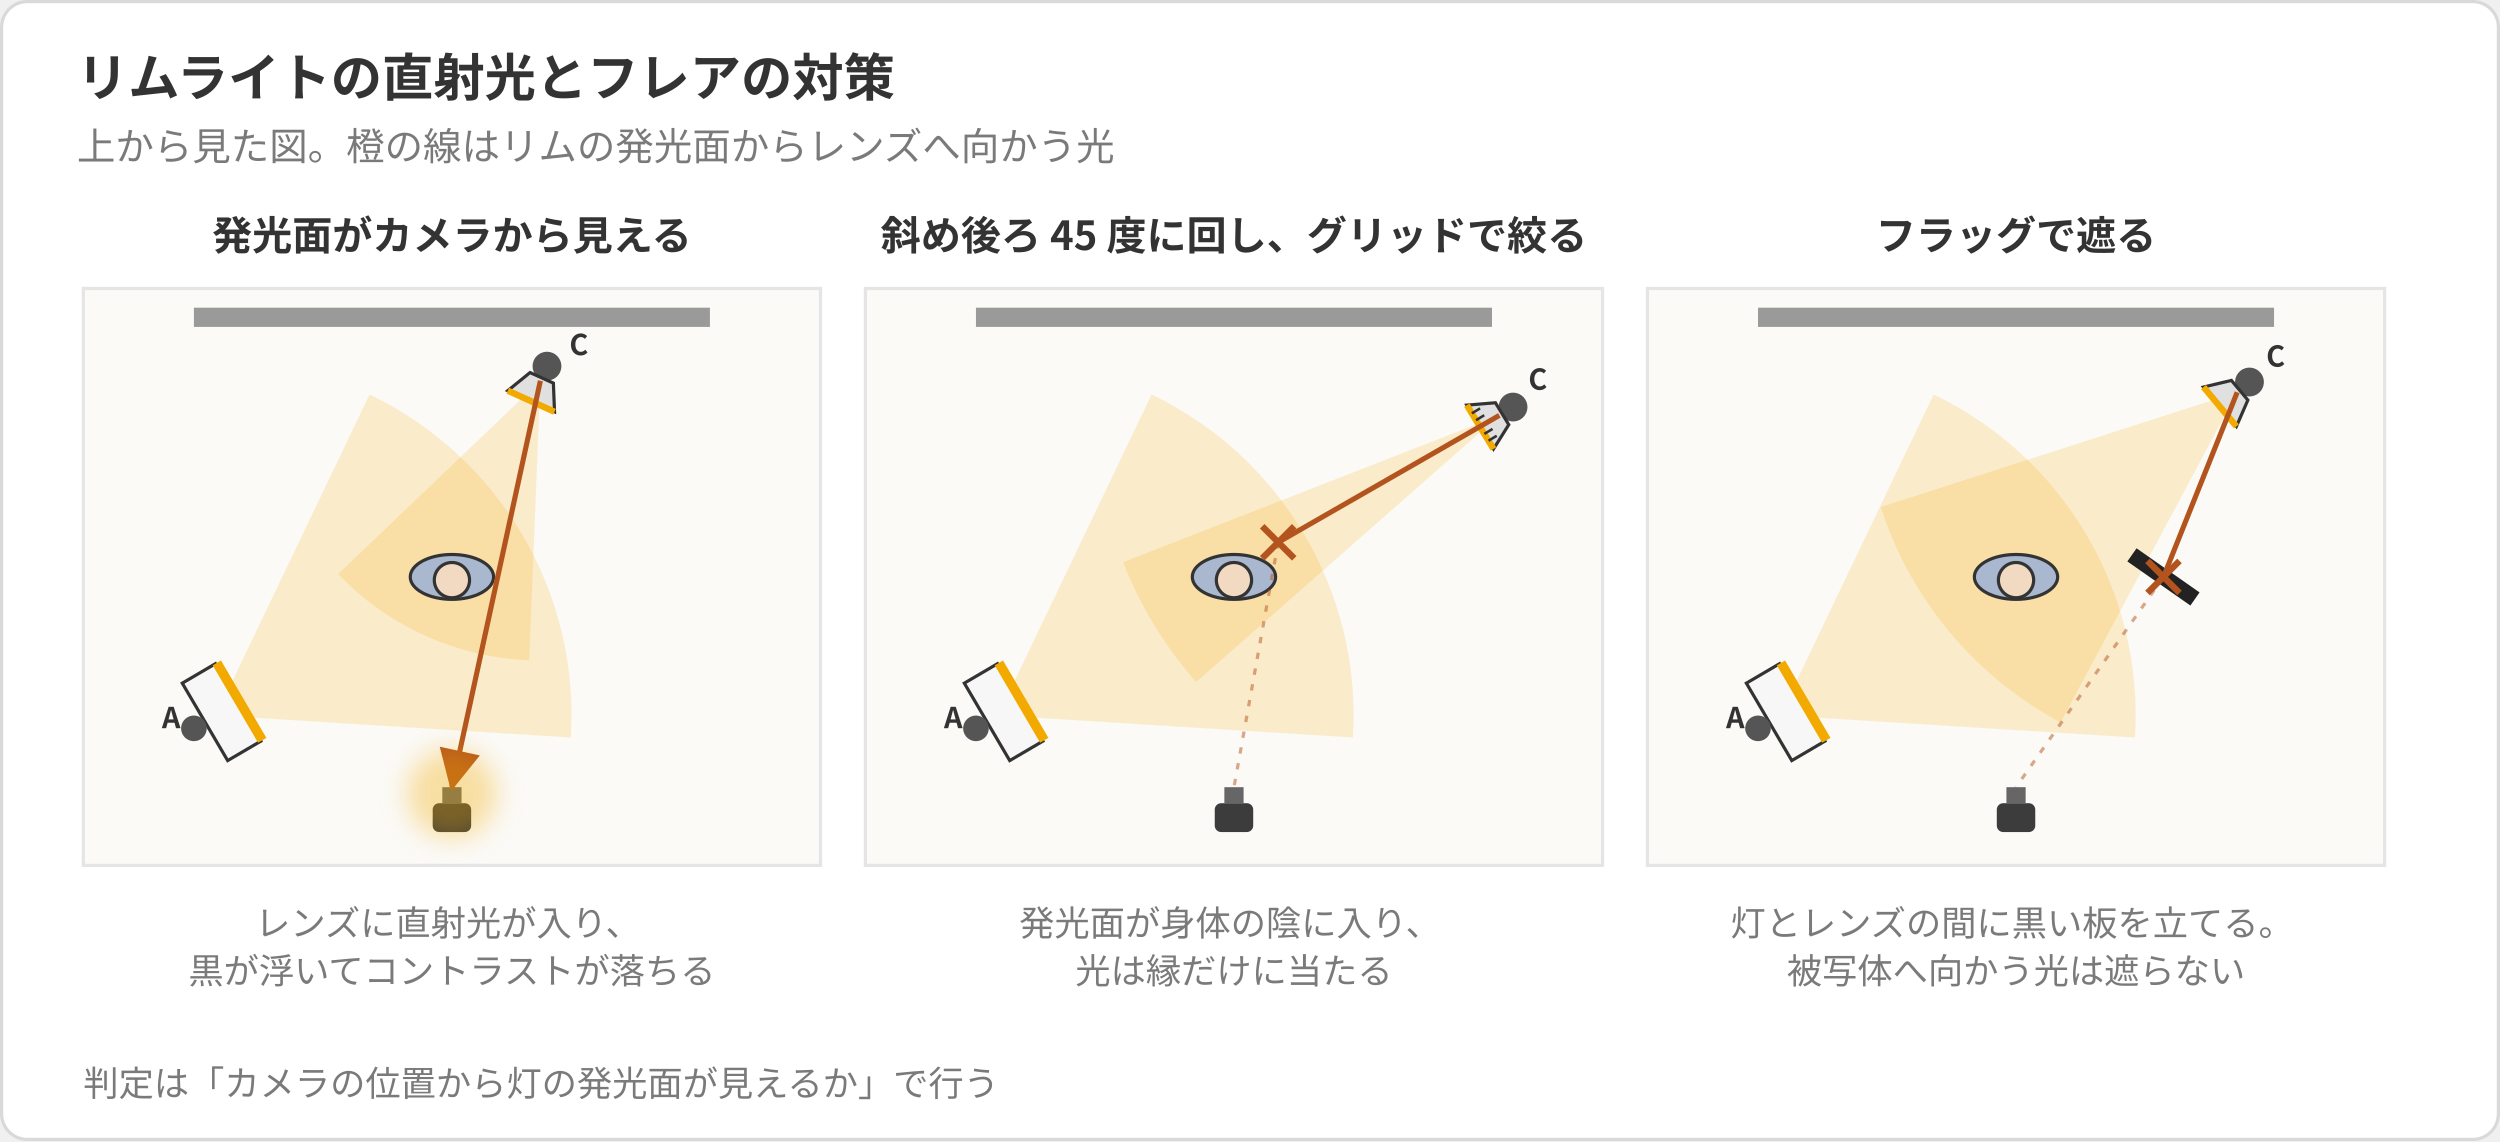
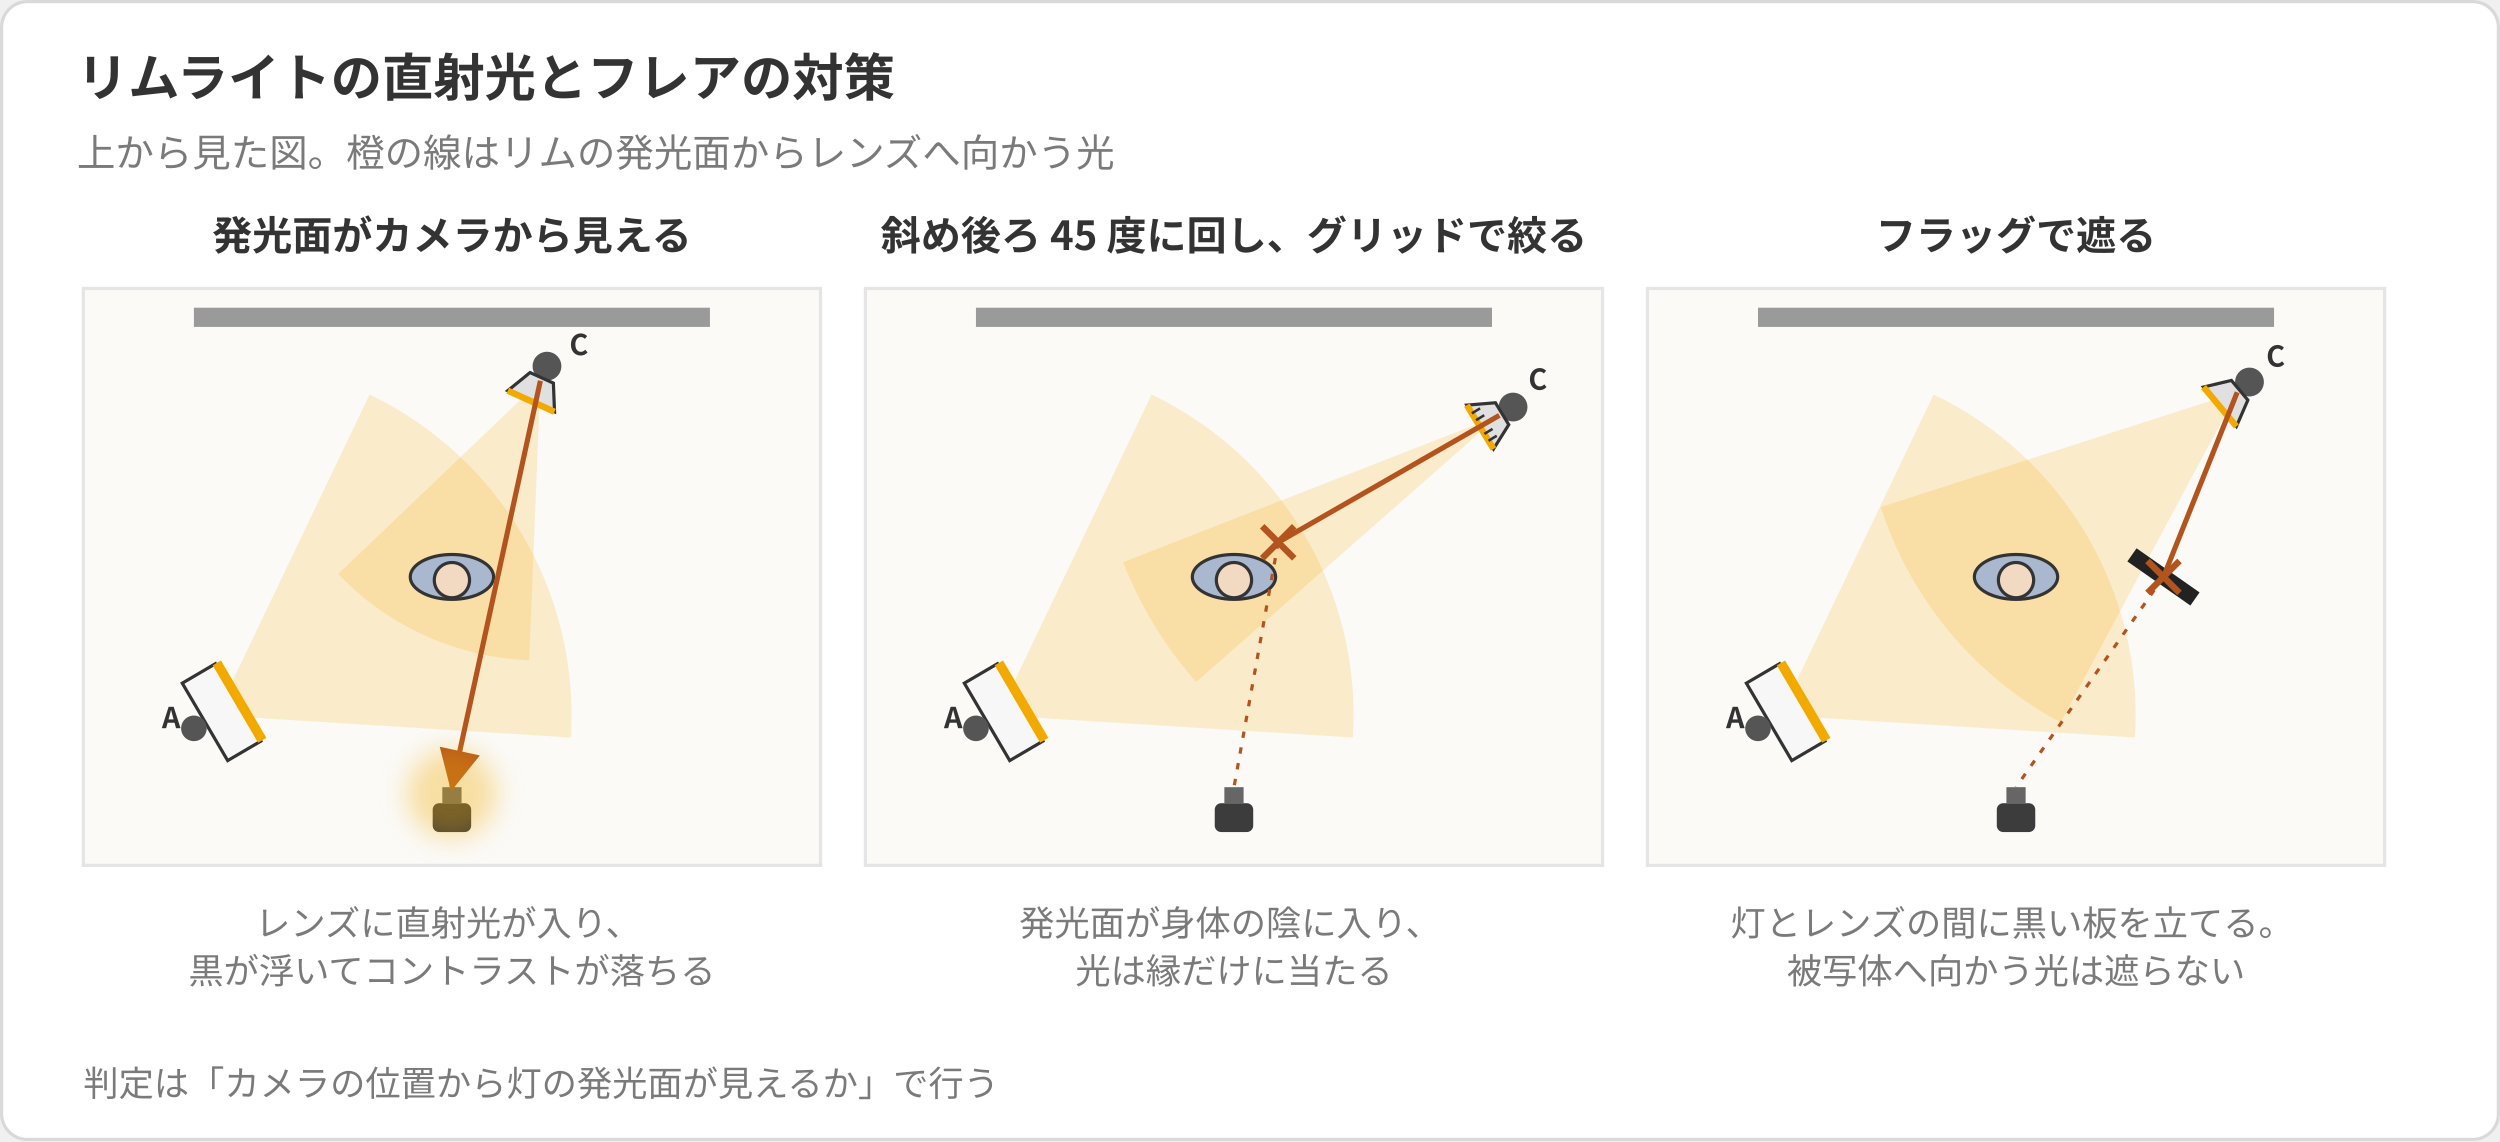
<svg xmlns="http://www.w3.org/2000/svg" viewBox="0 0 780 356" width="780" height="356" role="img" aria-label="リムライトの直射光とフレアの対策">
  <defs>
-     <marker id="arrow" viewBox="0 0 10 10" refX="9" refY="5" markerWidth="8" markerHeight="8" orient="auto-start-reverse">
-       <path d="M0,0 L10,5 L0,10 Z" fill="#7a7a7a" />
-     </marker>
-     <marker id="arrow-ink" viewBox="0 0 10 10" refX="9" refY="5" markerWidth="8" markerHeight="8" orient="auto-start-reverse">
-       <path d="M0,0 L10,5 L0,10 Z" fill="#333333" />
-     </marker>
-     <marker id="arrow-light" viewBox="0 0 10 10" refX="9" refY="5" markerWidth="8" markerHeight="8" orient="auto-start-reverse">
-       <path d="M0,0 L10,5 L0,10 Z" fill="#f2a900" />
-     </marker>
-     <marker id="arrow-brown" viewBox="0 0 10 10" refX="9" refY="5" markerWidth="8" markerHeight="8" orient="auto-start-reverse">
-       <path d="M0,0 L10,5 L0,10 Z" fill="#b3541e" />
-     </marker>
    <filter id="blur" x="-30%" y="-30%" width="160%" height="160%">
      <feGaussianBlur stdDeviation="4" />
    </filter>
+     <marker id="arrow1" viewBox="0 0 10 10" refX="9" refY="5" markerWidth="8" markerHeight="8" orient="auto-start-reverse">
+       <path d="M0,0 L10,5 L0,10 Z" fill="#b3541e" />
+     </marker>
  </defs>
  <rect x="0.5" y="0.5" width="779" height="355" rx="8" fill="#ffffff" stroke="#d9d9d9" />
  <text x="24.0" y="30.0" font-family="'Noto Sans JP','Noto Sans CJK JP','Hiragino Sans','Yu Gothic','Meiryo',sans-serif" font-size="16" text-anchor="start" fill="#333333" font-weight="bold">
    <tspan x="24.0" dy="0">リムライトの直射光とフレアの対策</tspan>
  </text>
-   <text x="24.0" y="50.0" font-family="'Noto Sans JP','Noto Sans CJK JP','Hiragino Sans','Yu Gothic','Meiryo',sans-serif" font-size="12" text-anchor="start" fill="#7a7a7a" font-weight="normal">
+   <text x="24.0" y="52.0" font-family="'Noto Sans JP','Noto Sans CJK JP','Hiragino Sans','Yu Gothic','Meiryo',sans-serif" font-size="12" text-anchor="start" fill="#7a7a7a" font-weight="normal">
    <tspan x="24.0" dy="0">上から見た図。橙の線はリムの発光面からレンズへ向かう光</tspan>
  </text>
  <text x="141.0" y="78.0" font-family="'Noto Sans JP','Noto Sans CJK JP','Hiragino Sans','Yu Gothic','Meiryo',sans-serif" font-size="12.5" text-anchor="middle" fill="#333333" font-weight="bold">
    <tspan x="141.0" dy="0">発光面がカメラから見える</tspan>
  </text>
-   <rect x="26" y="90" width="230" height="180" fill="#fbfaf7" stroke="#e5e5e5" />
-   <rect x="60.5" y="96" width="161.0" height="6" fill="#9a9a9a" />
+   <rect x="26.0" y="90.0" width="230.0" height="180.0" rx="0" fill="#fbfaf7" stroke="#e5e5e5" stroke-width="1" />
+   <rect x="60.5" y="96.0" width="161.0" height="6.0" rx="0" fill="#9a9a9a" stroke="none" stroke-width="0" />
  <path d="M67.4,223.2 L115.3,123.1 A110.9,110.9 0 0,1 178.1,230.1 Z" fill="#f2a900" opacity="0.18" />
  <path d="M168.6,118.8 L165.1,206.0 A87.3,87.3 0 0,1 105.5,179.1 Z" fill="#f2a900" opacity="0.18" />
  <ellipse cx="141.0" cy="180.0" rx="13" ry="7" fill="#a9b8cf" stroke="#333333" stroke-width="1" />
  <circle cx="141.0" cy="181.0" r="5.5" fill="#f1d9c2" stroke="#333333" stroke-width="1" />
  <rect x="135.0" y="250.6" width="12" height="9" rx="2" fill="#3c3c3c" />
  <rect x="138.0" y="245.6" width="6" height="5" fill="#666" />
  <g transform="translate(67.4,223.2) rotate(-30.4)">
    <rect x="-4" y="-14" width="12" height="28" fill="#f7f7f7" stroke="#333333" stroke-width="1" />
    <rect x="7" y="-14" width="3" height="28" fill="#f2a900" />
    <circle cx="-8" cy="0" r="4" fill="#555555" />
  </g>
  <text x="53.4" y="227.2" font-family="'Noto Sans JP','Noto Sans CJK JP','Hiragino Sans','Yu Gothic','Meiryo',sans-serif" font-size="9" text-anchor="middle" fill="#333333" font-weight="bold">
    <tspan x="53.4" dy="0">A</tspan>
  </text>
  <g transform="translate(168.6,118.8) rotate(114.3)">
    <circle cx="-5" cy="0" r="4.5" fill="#555555" />
    <path d="M-1,-4 L7,-8 L7,8 L-1,4 Z" fill="#e0e0e0" stroke="#333333" stroke-width="1" />
    <line x1="7" y1="-8" x2="7" y2="8" stroke="#f2a900" stroke-width="2" />
  </g>
  <text x="180.6" y="110.8" font-family="'Noto Sans JP','Noto Sans CJK JP','Hiragino Sans','Yu Gothic','Meiryo',sans-serif" font-size="9" text-anchor="middle" fill="#333333" font-weight="bold">
    <tspan x="180.6" dy="0">C</tspan>
  </text>
-   <line x1="168.6" y1="118.8" x2="141.0" y2="245.6" stroke="#b3541e" stroke-width="1.6" marker-end="url(#arrow-brown)" />
+   <line x1="168.6" y1="118.8" x2="141.0" y2="245.6" stroke="#b3541e" stroke-width="1.6" marker-end="url(#arrow1)" />
  <circle cx="141.0" cy="247.6" r="14" fill="#f2a900" opacity="0.35" filter="url(#blur)" />
  <text x="141.0" y="292.0" font-family="'Noto Sans JP','Noto Sans CJK JP','Hiragino Sans','Yu Gothic','Meiryo',sans-serif" font-size="11" text-anchor="middle" fill="#7a7a7a" font-weight="normal">
    <tspan x="141.0" dy="0">レンズに直射光が入り、</tspan>
    <tspan x="141.0" dy="14.9">黒が浮いてコントラストが落ちる</tspan>
  </text>
  <text x="385.0" y="78.0" font-family="'Noto Sans JP','Noto Sans CJK JP','Hiragino Sans','Yu Gothic','Meiryo',sans-serif" font-size="12.5" text-anchor="middle" fill="#333333" font-weight="bold">
    <tspan x="385.0" dy="0">斜め後ろ 45 度に回し、グリッドで絞る</tspan>
  </text>
-   <rect x="270" y="90" width="230" height="180" fill="#fbfaf7" stroke="#e5e5e5" />
-   <rect x="304.5" y="96" width="161.0" height="6" fill="#9a9a9a" />
+   <rect x="270.0" y="90.0" width="230.0" height="180.0" rx="0" fill="#fbfaf7" stroke="#e5e5e5" stroke-width="1" />
+   <rect x="304.5" y="96.0" width="161.0" height="6.0" rx="0" fill="#9a9a9a" stroke="none" stroke-width="0" />
  <path d="M311.4,223.2 L359.3,123.1 A110.9,110.9 0 0,1 422.1,230.1 Z" fill="#f2a900" opacity="0.18" />
  <path d="M467.8,129.6 L373.2,212.8 A126.0,126.0 0 0,1 350.4,175.4 Z" fill="#f2a900" opacity="0.18" />
  <ellipse cx="385.0" cy="180.0" rx="13" ry="7" fill="#a9b8cf" stroke="#333333" stroke-width="1" />
  <circle cx="385.0" cy="181.0" r="5.5" fill="#f1d9c2" stroke="#333333" stroke-width="1" />
  <rect x="379.0" y="250.6" width="12" height="9" rx="2" fill="#3c3c3c" />
  <rect x="382.0" y="245.6" width="6" height="5" fill="#666" />
  <g transform="translate(311.4,223.2) rotate(-30.4)">
    <rect x="-4" y="-14" width="12" height="28" fill="#f7f7f7" stroke="#333333" stroke-width="1" />
    <rect x="7" y="-14" width="3" height="28" fill="#f2a900" />
    <circle cx="-8" cy="0" r="4" fill="#555555" />
  </g>
  <text x="297.4" y="227.2" font-family="'Noto Sans JP','Noto Sans CJK JP','Hiragino Sans','Yu Gothic','Meiryo',sans-serif" font-size="9" text-anchor="middle" fill="#333333" font-weight="bold">
    <tspan x="297.4" dy="0">A</tspan>
  </text>
  <g transform="translate(467.8,129.6) rotate(148.7)">
    <circle cx="-5" cy="0" r="4.5" fill="#555555" />
    <path d="M-1,-4 L7,-8 L7,8 L-1,4 Z" fill="#e0e0e0" stroke="#333333" stroke-width="1" />
    <line x1="7" y1="-8" x2="7" y2="8" stroke="#f2a900" stroke-width="2" />
    <line x1="4" y1="-5" x2="7" y2="-5" stroke="#333333" stroke-width="0.8" />
    <line x1="4" y1="-2.5" x2="7" y2="-2.5" stroke="#333333" stroke-width="0.8" />
    <line x1="4" y1="0" x2="7" y2="0" stroke="#333333" stroke-width="0.8" />
    <line x1="4" y1="2.5" x2="7" y2="2.5" stroke="#333333" stroke-width="0.8" />
    <line x1="4" y1="5" x2="7" y2="5" stroke="#333333" stroke-width="0.8" />
  </g>
  <text x="479.8" y="121.6" font-family="'Noto Sans JP','Noto Sans CJK JP','Hiragino Sans','Yu Gothic','Meiryo',sans-serif" font-size="9" text-anchor="middle" fill="#333333" font-weight="bold">
    <tspan x="479.8" dy="0">C</tspan>
  </text>
  <line x1="467.8" y1="129.6" x2="398.8" y2="169.2" stroke="#b3541e" stroke-width="1.6" />
-   <line x1="398.8" y1="169.2" x2="385.0" y2="245.6" stroke="#b3541e" stroke-width="1" stroke-dasharray="2 3" opacity="0.5" />
+   <line x1="398.8" y1="169.2" x2="385.0" y2="245.6" stroke="#b3541e" stroke-width="1" stroke-dasharray="2 3" />
  <line x1="393.8" y1="164.2" x2="403.8" y2="174.2" stroke="#b3541e" stroke-width="2" />
  <line x1="393.8" y1="174.2" x2="403.8" y2="164.2" stroke="#b3541e" stroke-width="2" />
  <text x="385.0" y="292.0" font-family="'Noto Sans JP','Noto Sans CJK JP','Hiragino Sans','Yu Gothic','Meiryo',sans-serif" font-size="11" text-anchor="middle" fill="#7a7a7a" font-weight="normal">
    <tspan x="385.0" dy="0">発光面が身体の陰に入り、</tspan>
    <tspan x="385.0" dy="14.9">光は縁だけに当たる</tspan>
  </text>
  <text x="629.0" y="78.0" font-family="'Noto Sans JP','Noto Sans CJK JP','Hiragino Sans','Yu Gothic','Meiryo',sans-serif" font-size="12.5" text-anchor="middle" fill="#333333" font-weight="bold">
    <tspan x="629.0" dy="0">フラッグで遮る</tspan>
  </text>
-   <rect x="514" y="90" width="230" height="180" fill="#fbfaf7" stroke="#e5e5e5" />
-   <rect x="548.5" y="96" width="161.0" height="6" fill="#9a9a9a" />
+   <rect x="514.0" y="90.0" width="230.0" height="180.0" rx="0" fill="#fbfaf7" stroke="#e5e5e5" stroke-width="1" />
+   <rect x="548.5" y="96.0" width="161.0" height="6.0" rx="0" fill="#9a9a9a" stroke="none" stroke-width="0" />
  <path d="M555.4,223.2 L603.3,123.1 A110.9,110.9 0 0,1 666.1,230.1 Z" fill="#f2a900" opacity="0.18" />
  <path d="M698.0,122.4 L642.9,225.4 A116.8,116.8 0 0,1 586.8,158.2 Z" fill="#f2a900" opacity="0.18" />
  <ellipse cx="629.0" cy="180.0" rx="13" ry="7" fill="#a9b8cf" stroke="#333333" stroke-width="1" />
  <circle cx="629.0" cy="181.0" r="5.5" fill="#f1d9c2" stroke="#333333" stroke-width="1" />
  <rect x="623.0" y="250.6" width="12" height="9" rx="2" fill="#3c3c3c" />
  <rect x="626.0" y="245.6" width="6" height="5" fill="#666" />
  <g transform="translate(555.4,223.2) rotate(-30.4)">
    <rect x="-4" y="-14" width="12" height="28" fill="#f7f7f7" stroke="#333333" stroke-width="1" />
    <rect x="7" y="-14" width="3" height="28" fill="#f2a900" />
    <circle cx="-8" cy="0" r="4" fill="#555555" />
  </g>
  <text x="541.4" y="227.2" font-family="'Noto Sans JP','Noto Sans CJK JP','Hiragino Sans','Yu Gothic','Meiryo',sans-serif" font-size="9" text-anchor="middle" fill="#333333" font-weight="bold">
    <tspan x="541.4" dy="0">A</tspan>
  </text>
  <g transform="translate(698.0,122.4) rotate(140.1)">
    <circle cx="-5" cy="0" r="4.5" fill="#555555" />
    <path d="M-1,-4 L7,-8 L7,8 L-1,4 Z" fill="#e0e0e0" stroke="#333333" stroke-width="1" />
    <line x1="7" y1="-8" x2="7" y2="8" stroke="#f2a900" stroke-width="2" />
  </g>
  <text x="710.0" y="114.4" font-family="'Noto Sans JP','Noto Sans CJK JP','Hiragino Sans','Yu Gothic','Meiryo',sans-serif" font-size="9" text-anchor="middle" fill="#333333" font-weight="bold">
    <tspan x="710.0" dy="0">C</tspan>
  </text>
  <g transform="translate(675.0,180.0) rotate(35)">
    <rect x="-12" y="-2.5" width="24" height="5" fill="#222222" />
  </g>
  <line x1="698.0" y1="122.4" x2="675.0" y2="180.0" stroke="#b3541e" stroke-width="1.6" />
-   <line x1="675.0" y1="180.0" x2="629.0" y2="245.6" stroke="#b3541e" stroke-width="1" stroke-dasharray="2 3" opacity="0.5" />
+   <line x1="675.0" y1="180.0" x2="629.0" y2="245.6" stroke="#b3541e" stroke-width="1" stroke-dasharray="2 3" />
  <line x1="670.0" y1="175.0" x2="680.0" y2="185.0" stroke="#b3541e" stroke-width="2" />
  <line x1="670.0" y1="185.0" x2="680.0" y2="175.0" stroke="#b3541e" stroke-width="2" />
  <text x="629.0" y="292.0" font-family="'Noto Sans JP','Noto Sans CJK JP','Hiragino Sans','Yu Gothic','Meiryo',sans-serif" font-size="11" text-anchor="middle" fill="#7a7a7a" font-weight="normal">
    <tspan x="629.0" dy="0">灯とレンズの間に黒い板を立てる。</tspan>
    <tspan x="629.0" dy="14.9">被写体へ向かう光は遮らない</tspan>
  </text>
  <text x="26.0" y="342.0" font-family="'Noto Sans JP','Noto Sans CJK JP','Hiragino Sans','Yu Gothic','Meiryo',sans-serif" font-size="11" text-anchor="start" fill="#7a7a7a" font-weight="normal">
    <tspan x="26.0" dy="0">判定は「カメラの位置から灯の発光面が見えるか」で行う</tspan>
  </text>
</svg>
